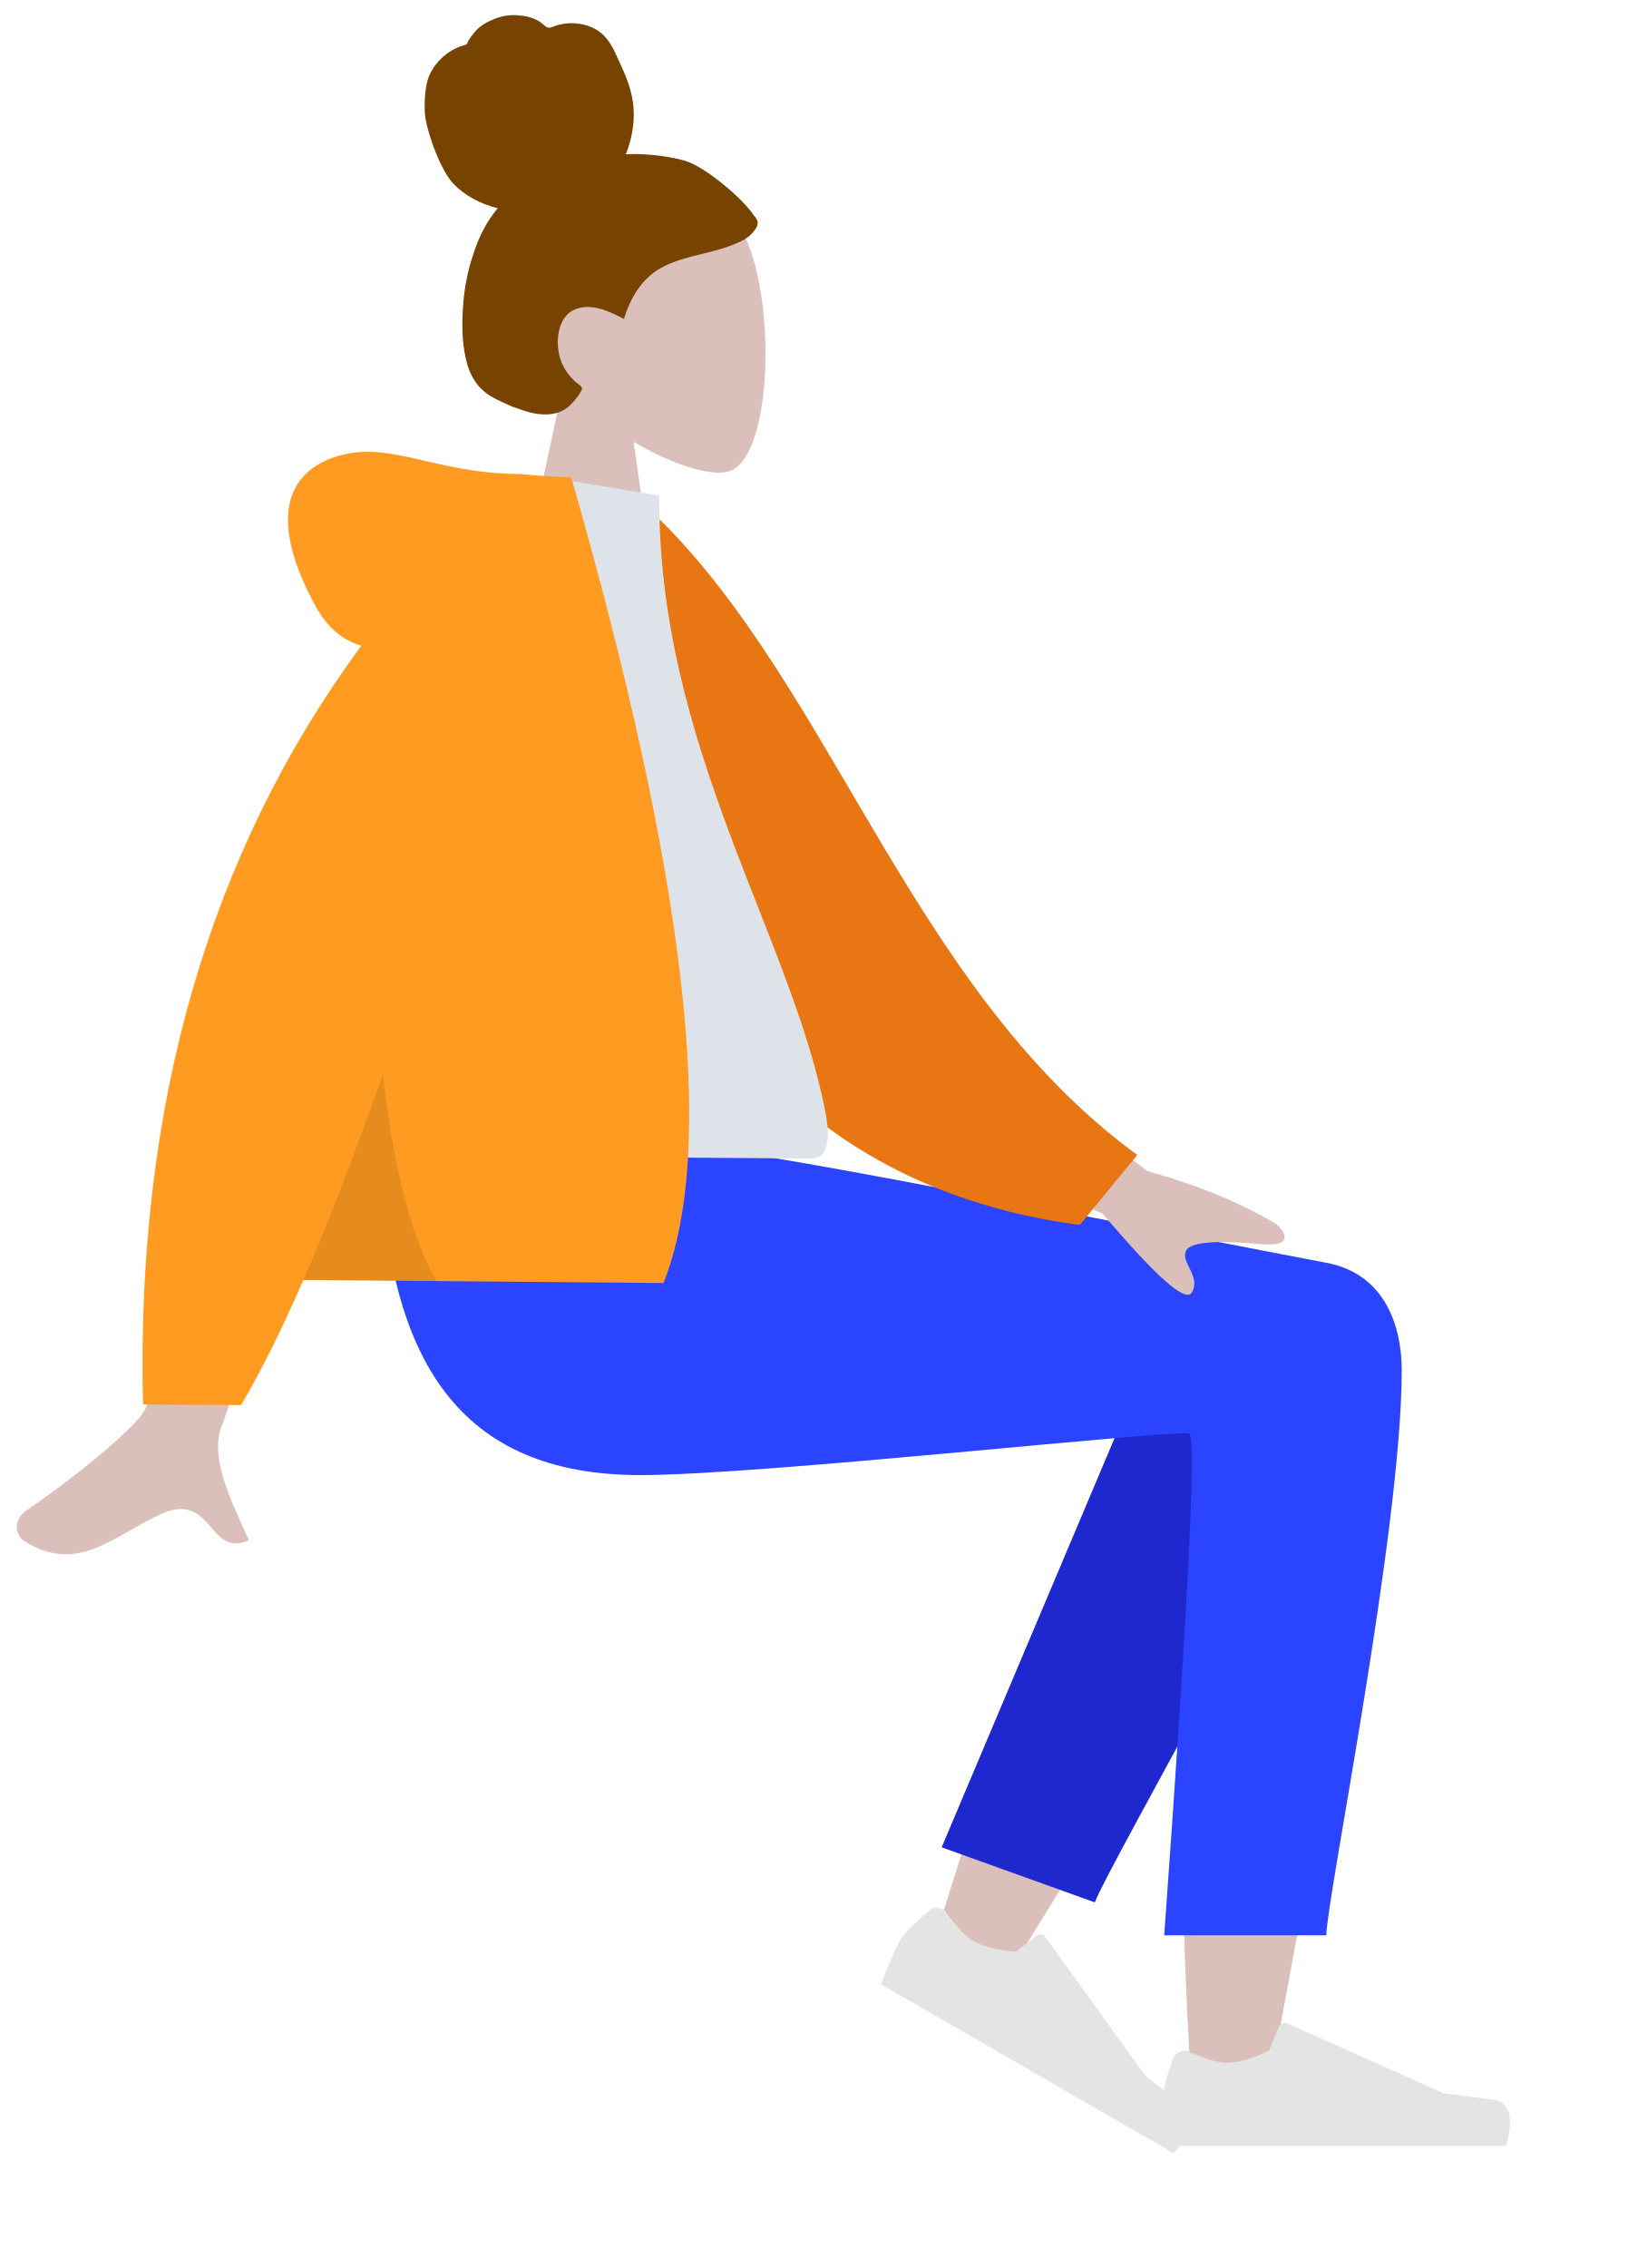
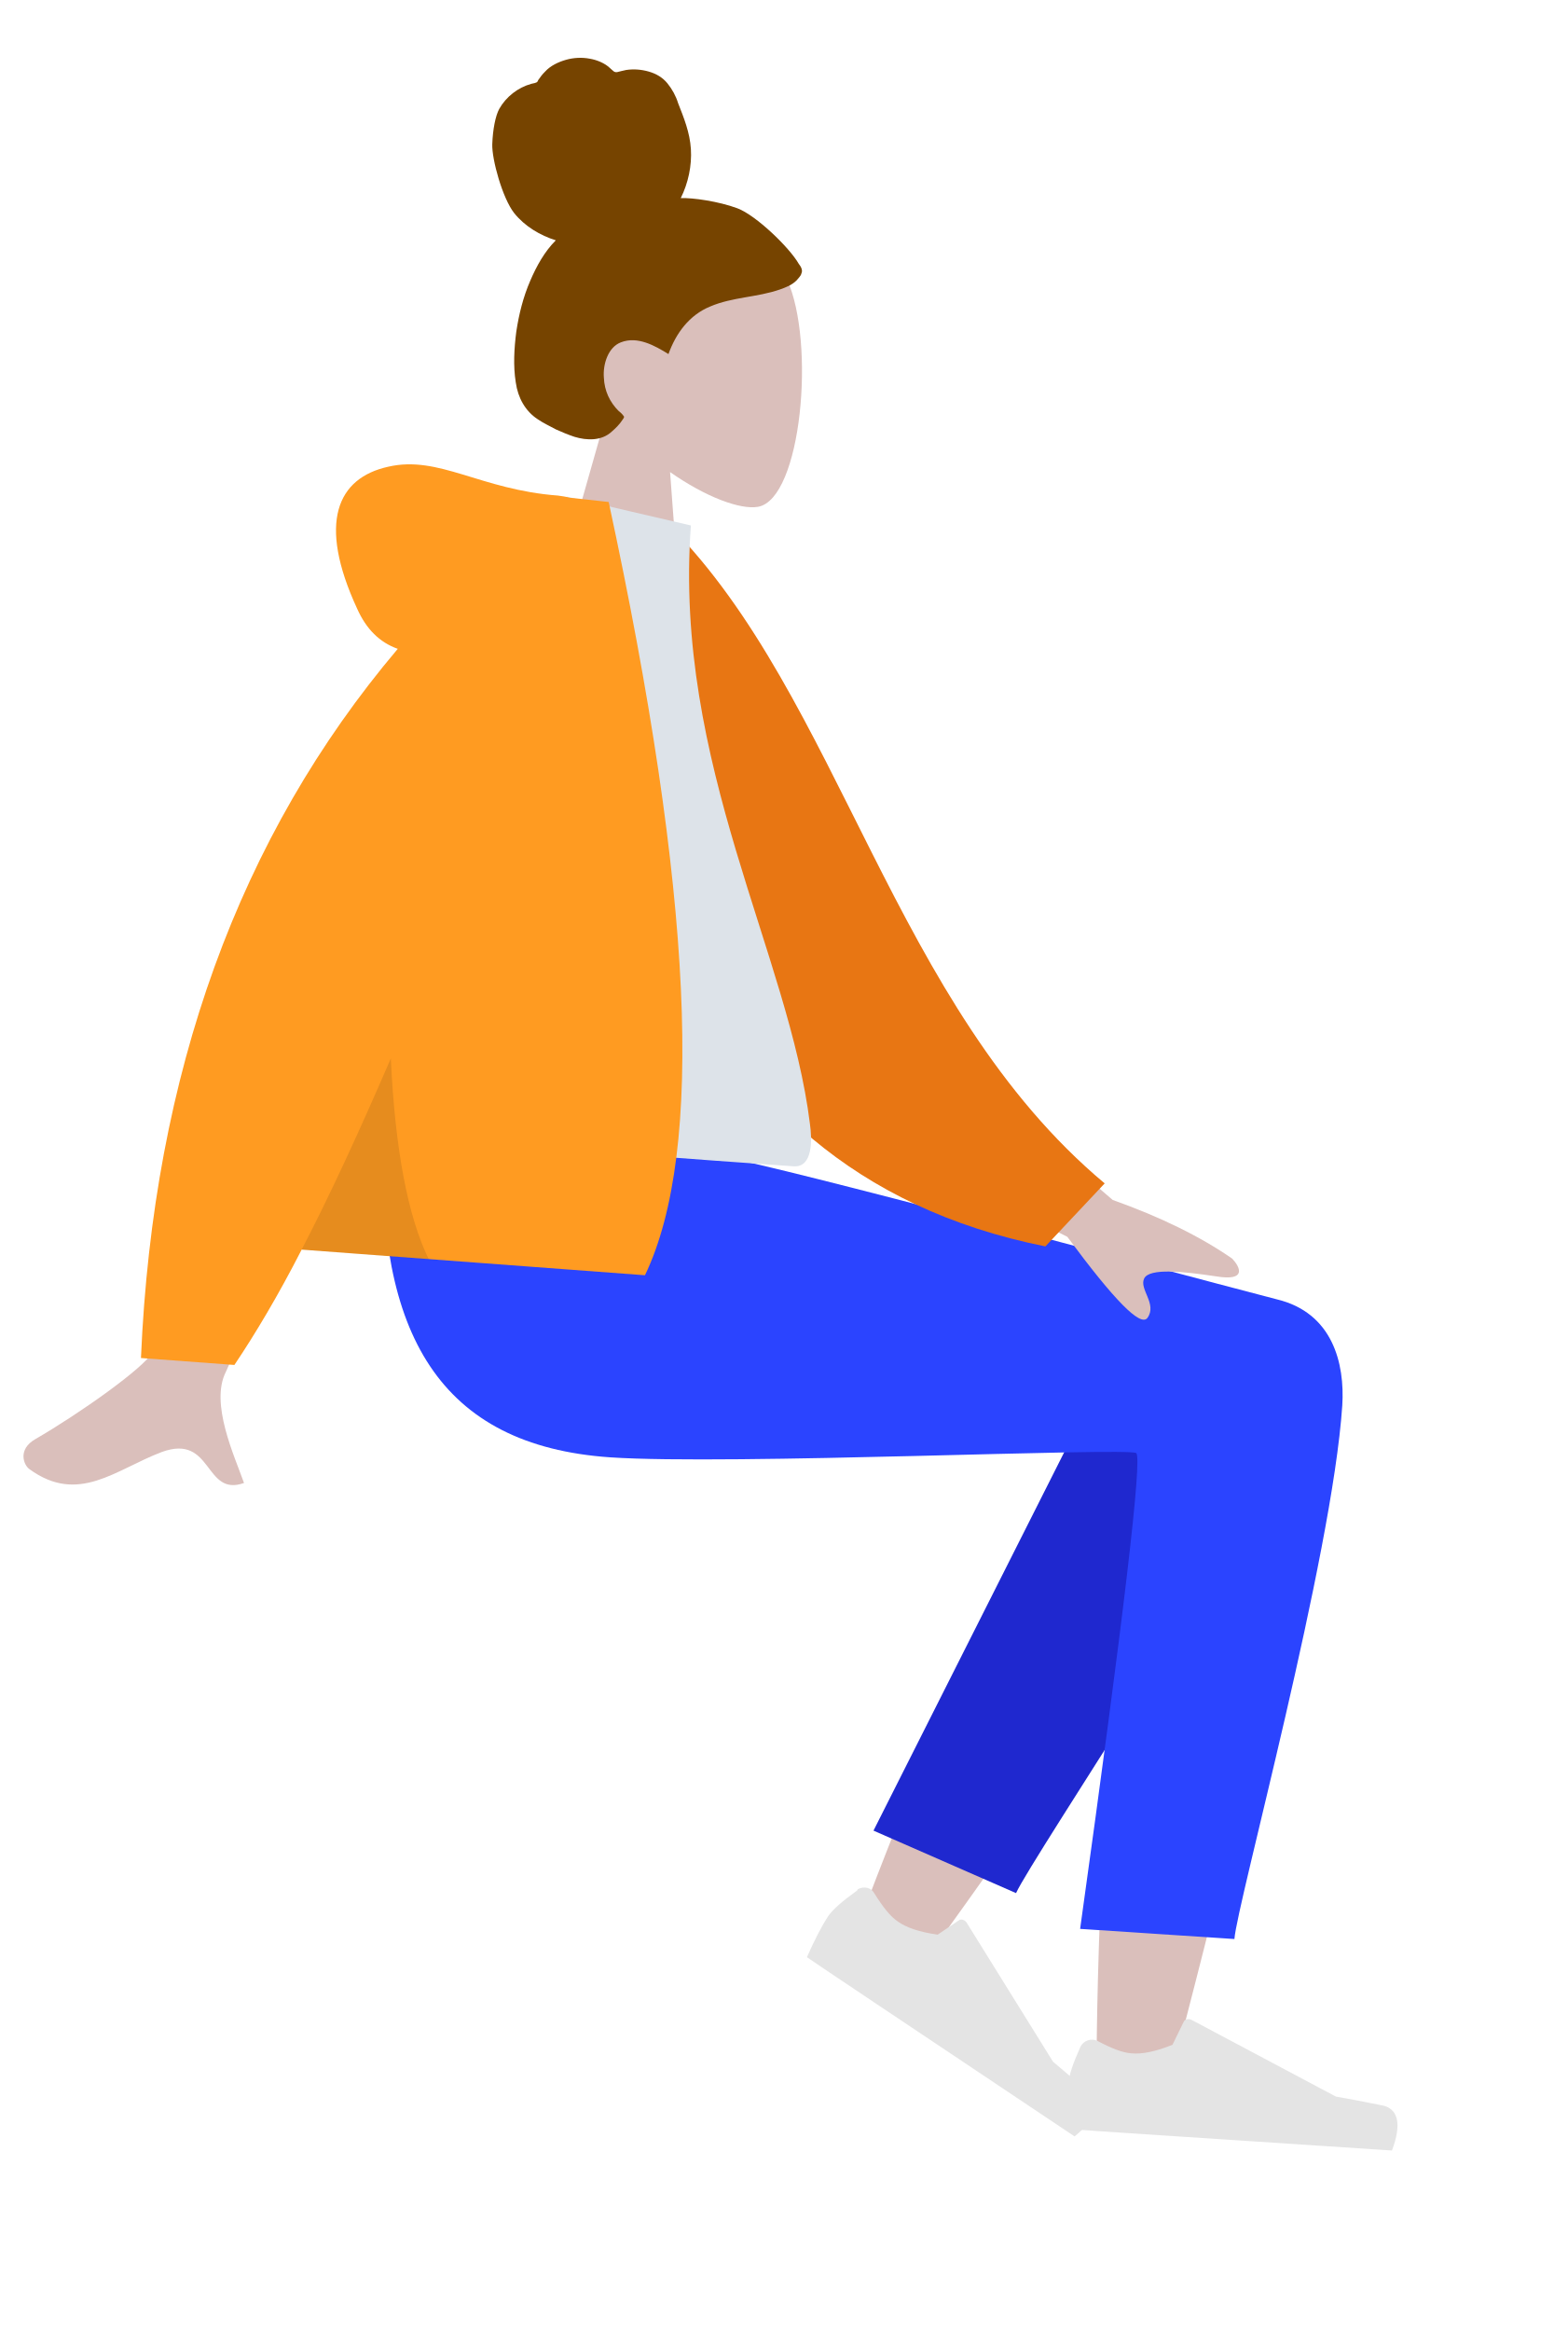
- <svg xmlns="http://www.w3.org/2000/svg" xmlns:xlink="http://www.w3.org/1999/xlink" version="1.1" id="Calque" x="0" y="0" viewBox="0 0 272 379" xml:space="preserve">
+ <svg xmlns="http://www.w3.org/2000/svg" xmlns:xlink="http://www.w3.org/1999/xlink" version="1.1" id="Calque" x="0px" y="0px" viewBox="0 0 293.6 436.5" style="enable-background:new 0 0 293.6 436.5;" xml:space="preserve">
  <style type="text/css">
-     .st0{clip-path:url(#SVGID_2_);fill-rule:evenodd;clip-rule:evenodd;fill:#DABFBB;}
-     .st1{fill-rule:evenodd;clip-rule:evenodd;fill:#1F28CF;}
-     .st2{fill-rule:evenodd;clip-rule:evenodd;fill:#E4E4E4;}
-     .st3{clip-path:url(#SVGID_4_);}
-     .st4{clip-path:url(#SVGID_6_);fill-rule:evenodd;clip-rule:evenodd;fill:#DABFBB;}
-     .st5{fill-rule:evenodd;clip-rule:evenodd;fill:#2B44FF;}
-     .st6{fill-rule:evenodd;clip-rule:evenodd;fill:#DABFBB;}
-     .st7{fill-rule:evenodd;clip-rule:evenodd;fill:#764400;}
-     .st8{fill-rule:evenodd;clip-rule:evenodd;fill:#E87613;}
-     .st9{fill-rule:evenodd;clip-rule:evenodd;fill:#DDE3E9;}
-     .st10{fill-rule:evenodd;clip-rule:evenodd;fill:#FF9B21;}
-     .st11{fill-rule:evenodd;clip-rule:evenodd;fill-opacity:0.1;}
-     #left-leg{transform-origin: 96%;}
-   </style>
+   .st0{clip-path:url(#SVGID_2_);fill-rule:evenodd;clip-rule:evenodd;fill:#DABFBB;}
+   .st1{fill-rule:evenodd;clip-rule:evenodd;fill:#1F28CF;}
+   .st2{fill-rule:evenodd;clip-rule:evenodd;fill:#E4E4E4;}
+   .st3{clip-path:url(#SVGID_4_);}
+   .st4{clip-path:url(#SVGID_6_);fill-rule:evenodd;clip-rule:evenodd;fill:#DABFBB;}
+   .st5{fill-rule:evenodd;clip-rule:evenodd;fill:#2B44FF;}
+   .st6{fill-rule:evenodd;clip-rule:evenodd;fill:#DABFBB;}
+   .st7{fill-rule:evenodd;clip-rule:evenodd;fill:#764400;}
+   .st8{fill-rule:evenodd;clip-rule:evenodd;fill:#E87613;}
+   .st9{fill-rule:evenodd;clip-rule:evenodd;fill:#DDE3E9;}
+   .st10{fill-rule:evenodd;clip-rule:evenodd;fill:#FF9B21;}
+   .st11{fill-rule:evenodd;clip-rule:evenodd;fill-opacity:0.1;}
+   #left-leg{transform-origin: 96%;}
+ </style>
  <g id="left-leg">
-     <animateTransform attributeName="transform" type="rotate" from="0" to="0" values="0;-5;-5;0" keySplines="       0.39, 0.575, 0.565, 1;       0.39, 0.575, 0.565, 1;       0.39, 0.575, 0.565, 1" keyTimes="0;0.5;0.5;1" calcMode="spline" begin="0s" dur="2s" repeatCount="indefinite" />
-     <defs>
-       <rect id="SVGID_1_" x="119.4" y="249.7" transform="matrix(0.2604 -0.9655 0.9655 0.2604 -124.2572 381.2475)" width="134.6" height="44" />
-     </defs>
-     <clipPath id="SVGID_2_">
-       <use xlink:href="#SVGID_1_" />
-     </clipPath>
-     <path id="Skin_2_" class="st0" d="M223.2 218.4c8.2-4.9 22.1 1.4 22 8.5 0 21.2-19.3 120.9-20.4 127.2 -1 6.3-11.8 8-12.4 0 -1-12.7-2.9-56.4-1-76.7 0.8-8.4 1.6-16.3 2.4-23.4 -10.1 18.3-25.8 44.5-47 78.6l-11.5-5.3c9-29.8 16.5-50.8 22.2-63.1 9.9-21 19.2-39 23.1-45.4C206.8 208.9 217.5 212.3 223.2 218.4z" />
-     <path id="LegLower" class="st1" d="M157.4 308.7L197 215c9.5-15.2 36 3.1 32.8 11.9 -7.3 20.1-44.6 85-46.8 91L157.4 308.7z" />
+     <animateTransform accumulate="none" additive="replace" attributeName="transform" begin="0s" calcMode="spline" dur="2s" fill="remove" from="0" keySplines="       0.39, 0.575, 0.565, 1;       0.39, 0.575, 0.565, 1;       0.39, 0.575, 0.565, 1" keyTimes="0;0.5;0.5;1" repeatCount="indefinite" restart="always" to="0" type="rotate" values="0;-5;-5;0">
+     </animateTransform>
+     <g>
+       <defs>
+         <rect id="SVGID_1_" x="125.5" y="281.9" transform="matrix(0.3246 -0.9459 0.9459 0.3246 -155.5007 393.1282)" width="144" height="47.1" />
+       </defs>
+       <clipPath id="SVGID_2_">
+         <use xlink:href="#SVGID_1_" style="overflow:visible;" />
+       </clipPath>
+       <path id="Skin_3_" class="st0" d="M240.3,251.1c9.1-4.6,23.5,3.1,22.9,10.7c-1.5,22.6-29.3,127.7-30.9,134.3       c-1.5,6.7-13.2,7.7-13.2-0.9c-0.2-13.6,1-60.4,4.4-81.9c1.5-8.9,2.9-17.3,4.2-24.8c-12.1,18.8-30.7,45.6-55.8,80.5l-11.9-6.5       c11.7-31.2,21.3-53,28.2-65.8c12.1-21.7,23.3-40.2,27.9-46.8C223.5,239.8,234.7,244.2,240.3,251.1z" />
+     </g>
+     <path id="LegLower" class="st1" d="M163.6,342.8l49-97.2c11.2-15.5,38.2,5.9,34.2,15.1c-9.2,20.9-53.7,87.5-56.5,93.8     L163.6,342.8z" />
    <g transform="translate(215.5, 133) rotate(30) translate(-215.5, -133) translate(185, 113)">
-       <path id="shoe" class="st2" d="M71.5 211.5c-1.1 3-1.7 5.2-1.7 6.7 0 1.8 0.3 4.4 0.9 7.9 2.1 0 20.9 0 56.4 0 1.5-4.8 0.6-7.5-2.5-7.8 -3.2-0.4-5.8-0.7-7.9-1l-26.2-11.8c-0.5-0.2-1.1 0-1.3 0.5l0 0 -1.7 4.1c-2.9 1.4-5.3 2-7.1 2 -1.5 0-3.5-0.6-6.2-1.8l0 0c-1-0.5-2.2 0-2.7 1C71.5 211.4 71.5 211.4 71.5 211.5z" />
+       <path id="shoe_1_" class="st2" d="M93.4,238.9c-1.4,3.1-2.2,5.4-2.3,7c-0.1,1.9,0,4.7,0.4,8.5c2.2,0.2,22.3,1.5,60.2,4       c1.9-5,1.2-8-2.1-8.5c-3.4-0.7-6.1-1.2-8.4-1.6l-27.1-14.5c-0.5-0.2-1.2-0.1-1.4,0.4l0,0l-2.1,4.3c-3.2,1.3-5.8,1.8-7.7,1.6       c-1.6-0.1-3.7-0.9-6.5-2.4l0,0c-1-0.6-2.3-0.2-3,0.9C93.4,238.8,93.4,238.8,93.4,238.9z" />
    </g>
  </g>
  <g id="right-leg">
-     <defs>
-       <rect id="SVGID_3_" x="151.2" y="252.6" transform="matrix(0.1303 -0.9915 0.9915 0.1303 -83.6821 476.2216)" width="156.8" height="66.4" />
-     </defs>
-     <clipPath id="SVGID_4_">
-       <use xlink:href="#SVGID_3_" />
-     </clipPath>
-     <g class="st3">
+     <g>
      <defs>
-         <rect id="SVGID_5_" x="195" y="209.4" width="39.7" height="149.8" />
+         <rect id="SVGID_3_" x="158.4" y="288" transform="matrix(0.1965 -0.9805 0.9805 0.1965 -122.5371 497.5573)" width="167.7" height="71" />
      </defs>
-       <clipPath id="SVGID_6_">
-         <use xlink:href="#SVGID_5_" />
+       <clipPath id="SVGID_4_">
+         <use xlink:href="#SVGID_3_" style="overflow:visible;" />
      </clipPath>
-       <path id="Skin_4_" class="st4" d="M210.1 215.2c8.2-4.9 22.1 1.4 22 8.5 0 21.2-19.3 120.9-20.4 127.2 -1 6.3-11.8 8-12.4 0 -1-12.7-2.9-56.4-1-76.7 0.8-8.4 1.6-16.3 2.4-23.4 -10.1 18.3-25.8 44.5-47 78.6l-11.5-5.3c9-29.8 16.5-50.8 22.2-63.1 9.9-21 19.2-39 23.1-45.4C193.7 205.7 204.4 209.1 210.1 215.2z" />
+       <g class="st3">
+         <g>
+           <defs>
+             <rect id="SVGID_5_" x="146.5" y="299.6" transform="matrix(6.706334e-02 -0.9977 0.9977 6.706334e-02 -108.6775 525.5135)" width="160.2" height="42.5" />
+           </defs>
+           <clipPath id="SVGID_6_">
+             <use xlink:href="#SVGID_5_" style="overflow:visible;" />
+           </clipPath>
+           <path id="Skin_1_" class="st4" d="M226.6,246.8c9.1-4.6,23.5,3.1,22.9,10.7c-1.5,22.6-29.3,127.7-30.9,134.3           c-1.5,6.7-13.2,7.7-13.2-0.9c-0.2-13.6,1-60.4,4.4-81.9c1.5-8.9,2.9-17.3,4.2-24.8c-12.1,18.8-30.7,45.6-55.8,80.5l-11.9-6.5           c11.7-31.2,21.3-53,28.2-65.8c12.1-21.7,23.3-40.2,27.9-46.8C209.7,235.5,220.9,239.9,226.6,246.8z" />
+         </g>
+       </g>
    </g>
-     <path class="st2" d="M196.1 344c-1.1 3-1.7 5.2-1.7 6.7 0 1.8 0.3 4.4 0.9 7.9 2.1 0 20.9 0 56.4 0 1.5-4.8 0.6-7.5-2.5-7.8 -3.2-0.4-5.8-0.7-7.9-1l-26.2-11.7c-0.5-0.2-1.1 0-1.3 0.5l0 0 -1.7 4.1c-2.9 1.4-5.3 2-7.1 2 -1.5 0-3.5-0.6-6.2-1.8l0 0C197.8 342.4 196.6 342.9 196.1 344 196.2 343.9 196.1 344 196.1 344z" />
-     <path id="Leg-and-Butt" class="st5" d="M234.3 229c0 26.6-12.6 88.5-12.6 94.4h-27.1c4-55.3 5.4-83.2 4.2-83.8 -1.7-0.9-71.1 6.9-91.8 6.9 -30 0-42.4-18.9-43.4-53.9H123c12.1 1.3 75.2 14 98.6 18.4C231.5 212.8 234.3 221.6 234.3 229z" />
+     <path class="st2" d="M202.4,383.2c-1.4,3.1-2.2,5.4-2.3,7c-0.1,1.9,0,4.7,0.4,8.5c2.2,0.2,22.3,1.5,60.2,4c1.9-5,1.2-8-2.1-8.5     c-3.4-0.7-6.1-1.2-8.4-1.6l-27.1-14.4c-0.5-0.2-1.2-0.1-1.4,0.4l0,0l-2.1,4.3c-3.2,1.3-5.8,1.8-7.7,1.6c-1.6-0.1-3.7-0.9-6.5-2.4     l0,0C204.3,381.7,203,382.1,202.4,383.2C202.5,383.1,202.4,383.2,202.4,383.2z" />
+     <path id="Leg-and-Butt_1_" class="st5" d="M251.4,263.2c-1.9,28.4-19.8,93.6-20.2,99.9l-28.9-1.9c8.2-58.7,11.7-88.4,10.5-89.1     c-1.7-1.1-76.4,2.3-98.5,0.8c-32-2.2-43.9-23.2-42.5-60.6l63.4,4.3c12.8,2.3,79.3,20.3,103.9,26.7     C249.6,245.8,251.9,255.3,251.4,263.2z" />
  </g>
  <g id="head">
-     <g id="skin-head" transform="translate(54, 31)">
-       <path class="st6" d="M40.2 33c-4.6-5.4-7.7-12-7.2-19.5C34.5-7.8 64.3-3.1 70.1 7.7c5.8 10.8 5.1 38.2-2.4 40.1 -3 0.8-9.3-1.1-15.8-5L56 71.5H32L40.2 33z" />
+     <g id="skin-head_1_" transform="translate(54, 31)">
+       <path class="st6" d="M59.7,46.1c-4.5-6.1-7.4-13.4-6.3-21.3c3.1-22.6,34.6-15.5,40-3.5c5.4,11.9,2.7,41.1-5.4,42.6       c-3.3,0.6-9.8-1.8-16.5-6.5l2.3,30.9l-25.6-1.7L59.7,46.1z" />
    </g>
-     <path id="hair" class="st7" d="M114.6 26.9c-3.3-1-8-1.3-10-1.1 1.1-2.7 1.6-5.8 1.2-8.7s-1.6-5.3-2.8-7.9c-0.5-1.2-1.2-2.4-2.1-3.3s-2.1-1.5-3.4-1.8 -2.6-0.3-3.9 0C93 4.2 92.5 4.5 92 4.6c-0.6 0.1-0.8-0.2-1.3-0.6 -1-0.9-2.5-1.3-3.7-1.4 -1.4-0.2-2.9 0-4.2 0.5 -1.3 0.5-2.6 1.2-3.5 2.3 -0.4 0.5-0.8 1-1.1 1.6 -0.1 0.2-0.1 0.4-0.4 0.5 -0.2 0.1-0.5 0.1-0.7 0.2 -2.3 0.8-4.2 2.5-5.3 4.8 -0.6 1.3-0.9 3.6-0.8 6.2s2.4 9.3 4.6 11.8c2 2.2 4.8 3.6 7.6 4.3 -1.8 2.1-3.1 4.7-4 7.4 -1 2.9-1.6 5.9-1.8 9 -0.2 2.9-0.2 6 0.5 8.9 0.6 2.7 2 4.9 4.3 6.2 1 0.6 2.2 1.1 3.3 1.6 1.1 0.4 2.2 0.8 3.4 1.1 2.2 0.5 4.8 0.4 6.5-1.4 0.6-0.6 1.3-1.4 1.7-2.2 0.2-0.3 0.3-0.5 0.1-0.7 -0.2-0.3-0.6-0.6-0.9-0.8 -1.7-1.5-2.8-3.4-3-5.7 -0.3-2.3 0.4-5.4 2.6-6.4 2.8-1.3 5.9 0.2 8.4 1.5 1.1-3.7 3.2-7.1 6.7-8.8 3.8-1.9 8.1-2.1 12-3.8 1-0.4 2-0.9 2.8-1.8 0.3-0.4 0.7-0.8 0.8-1.3 0.2-0.6-0.2-1.2-0.6-1.6C124.2 33.2 117.9 27.9 114.6 26.9z" />
+     <path id="hair_1_" class="st7" d="M138.1,39c-3.5-1.3-8.4-2-10.6-1.9c1.4-2.8,2.1-6.1,1.9-9.2c-0.2-3.1-1.3-5.8-2.4-8.6     c-0.4-1.3-1.1-2.6-2-3.7s-2.1-1.8-3.5-2.2c-1.4-0.4-2.8-0.5-4.2-0.3c-0.6,0.1-1.2,0.3-1.7,0.4c-0.6,0.1-0.8-0.3-1.3-0.7     c-1-1-2.6-1.6-3.8-1.8c-1.5-0.3-3.1-0.2-4.5,0.2c-1.4,0.4-2.9,1.1-3.9,2.2c-0.5,0.5-0.9,1-1.3,1.6c-0.1,0.2-0.1,0.4-0.5,0.5     c-0.2,0.1-0.5,0.1-0.8,0.2c-2.5,0.7-4.7,2.4-6,4.7c-0.7,1.3-1.2,3.8-1.3,6.6c-0.1,2.8,1.9,10.1,4.1,12.9c2,2.5,4.9,4.2,7.8,5.1     c-2.1,2.1-3.6,4.8-4.8,7.6c-1.3,3-2.1,6.2-2.6,9.5c-0.4,3.1-0.6,6.4-0.1,9.5c0.4,2.9,1.8,5.4,4.1,6.9c1,0.7,2.3,1.3,3.4,1.9     c1.1,0.5,2.3,1,3.5,1.4c2.3,0.7,5.1,0.8,7-1c0.7-0.6,1.5-1.4,2-2.2c0.2-0.3,0.4-0.5,0.2-0.7c-0.2-0.3-0.6-0.7-0.9-0.9     c-1.7-1.7-2.7-3.8-2.8-6.3c-0.2-2.5,0.8-5.7,3.2-6.6c3.1-1.2,6.3,0.6,8.9,2.2c1.4-3.9,3.9-7.3,7.8-8.9c4.2-1.8,8.8-1.7,13.1-3.2     c1.1-0.4,2.2-0.8,3.1-1.7c0.3-0.4,0.8-0.8,0.9-1.3c0.3-0.6-0.1-1.3-0.5-1.8C147.9,46.4,141.6,40.3,138.1,39z" />
  </g>
-   <path id="hands" class="st6" d="M160.1 172l31.7 23.7c8.6 2.4 15.8 5.4 21.6 8.9 1.4 1.3 3 3.8-2.7 3.3s-11.7-0.7-12.5 1.2 2.6 4.3 1 6.9c-1.1 1.7-6-2.7-14.9-13.2l-31.5-13.3L160.1 172zM37.6 171.9l20.9 0.2c-13.2 41.6-20.4 63.6-21.4 66.1 -2.4 5.7 2.5 14.5 4.5 19.2 -6.8 3-6-8.3-14.7-4.4C19 256.6 13 263.2 4 257.5c-1.1-0.7-2.3-3.3 0.7-5.3 7.4-5 18.1-13.7 19.5-16.6C26.2 231.7 30.7 210.4 37.6 171.9z" />
+   <path id="hands" class="st6" d="M176.3,197.1l32.1,27.6c9,3.2,16.5,6.9,22.4,11c1.4,1.5,2.9,4.3-3.1,3.3   c-6-0.9-12.4-1.6-13.4,0.4c-1,2,2.5,4.8,0.6,7.4c-1.3,1.7-6.2-3.3-15-15.2l-32.7-16.5L176.3,197.1z M47.6,186.2l22.3,1.7   c-17.1,43.5-26.3,66.4-27.6,69c-3,5.9,1.6,15.7,3.4,20.8c-7.5,2.7-5.8-9.3-15.4-5.8c-8.7,3.3-15.6,9.9-24.8,3.2   c-1.1-0.8-2.2-3.7,1.1-5.6c8.3-4.8,20.3-13.3,22-16.3C31.1,249.2,37.4,226.8,47.6,186.2z" />
  <g id="chest">
-     <path id="Coat-Back" class="st8" d="M97.7 84.6l8.7-1.4c31.9 28 44.6 81.3 83.7 109.8l-9.6 11.7C112.4 195.7 96 130.6 97.7 84.6z" />
-     <path id="Shirt" class="st9" d="M59.1 193c34.7 0.3 60.2 0.5 76.5 0.6 3.5 0 2.9-5 2.4-7.6 -5.6-29.4-28.1-61.3-27.8-103.2l-22-3.6C69.7 108.4 63.1 144.5 59.1 193z" />
-     <path id="Coat-Front" class="st10" d="M60.4 107.9c-3.2-0.9-5.7-3.1-7.6-6.5 -8-14.6-5-22.6 3.7-25.2s16.3 2.9 30 3c0.7 0 1.4 0.1 2.1 0.2l6.9 0.4c19.3 67.3 24.4 112.2 15.4 134.6l-60.2-0.5c-3.6 8.3-7.1 15.3-10.4 20.9l-16.4-0.1C22.7 184.8 34.9 142.5 60.4 107.9z" />
-     <path id="Shade" class="st11" d="M64 179.5c1.8 15.9 4.8 27.4 9 34.6l-22.3-0.2C54.9 204.3 59.3 192.8 64 179.5z" />
+     <path id="Coat-Back_1_" class="st8" d="M116,99.3l9.4-0.9c32,32.2,41.8,90,81.5,123.2l-11.1,11.8C123.7,219,110.8,148.3,116,99.3z" />
+     <path id="Shirt" class="st9" d="M67,212.3c37,2.8,64.2,4.9,81.6,6.1c3.7,0.3,3.5-5.1,3.1-7.9c-3.9-31.8-25.6-67.4-22.3-112.1     l-23.2-5.4C84.4,122.7,74.7,160.8,67,212.3z" />
+     <path id="Coat-Front" class="st10" d="M74.5,121.5c-3.4-1.2-5.9-3.7-7.6-7.5c-7.5-16.2-3.7-24.5,5.8-26.6     c9.5-2.2,17.2,4.3,31.8,5.4c0.7,0.1,1.5,0.2,2.2,0.4L114,94c15.8,73.2,18,121.5,6.8,144.8L56.5,234c-4.4,8.6-8.7,15.8-12.6,21.6     l-17.5-1.3C28.7,200.9,44.8,156.6,74.5,121.5z" />
+     <path id="Shade" class="st11" d="M73.2,198.2c0.8,17.1,3.2,29.6,7.1,37.6L56.5,234C61.7,224,67.2,212.1,73.2,198.2z" />
  </g>
</svg>
